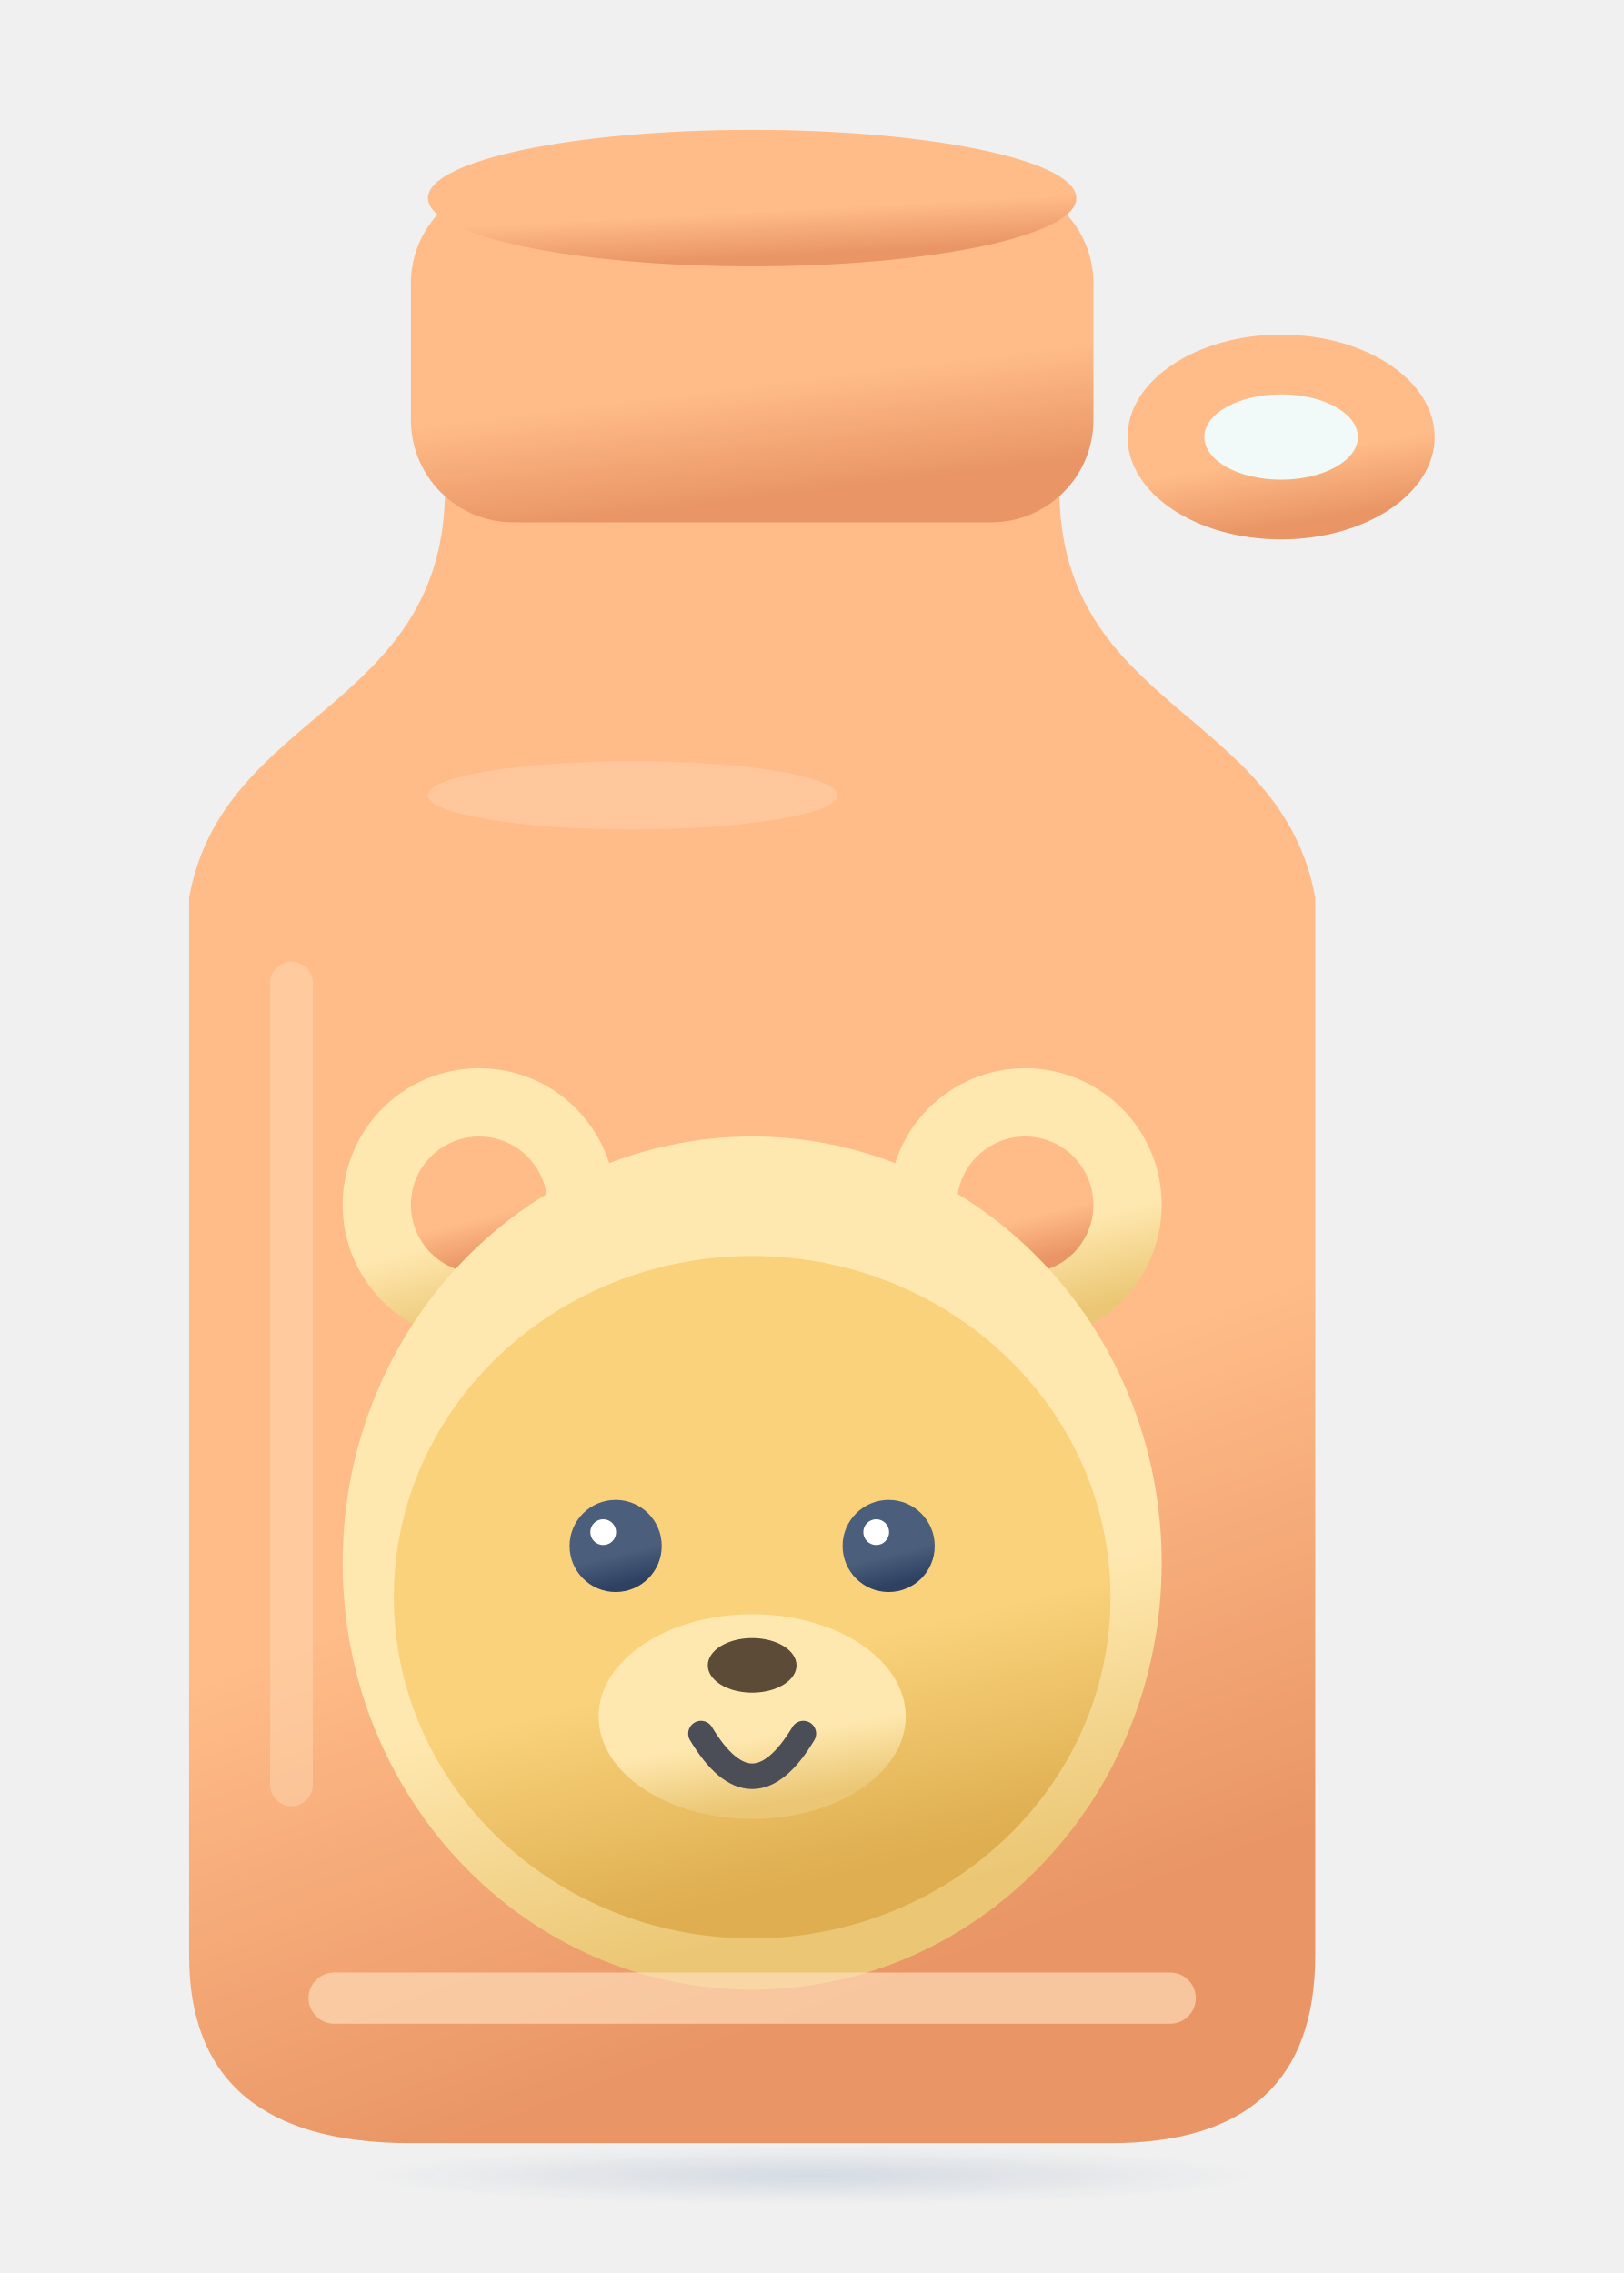
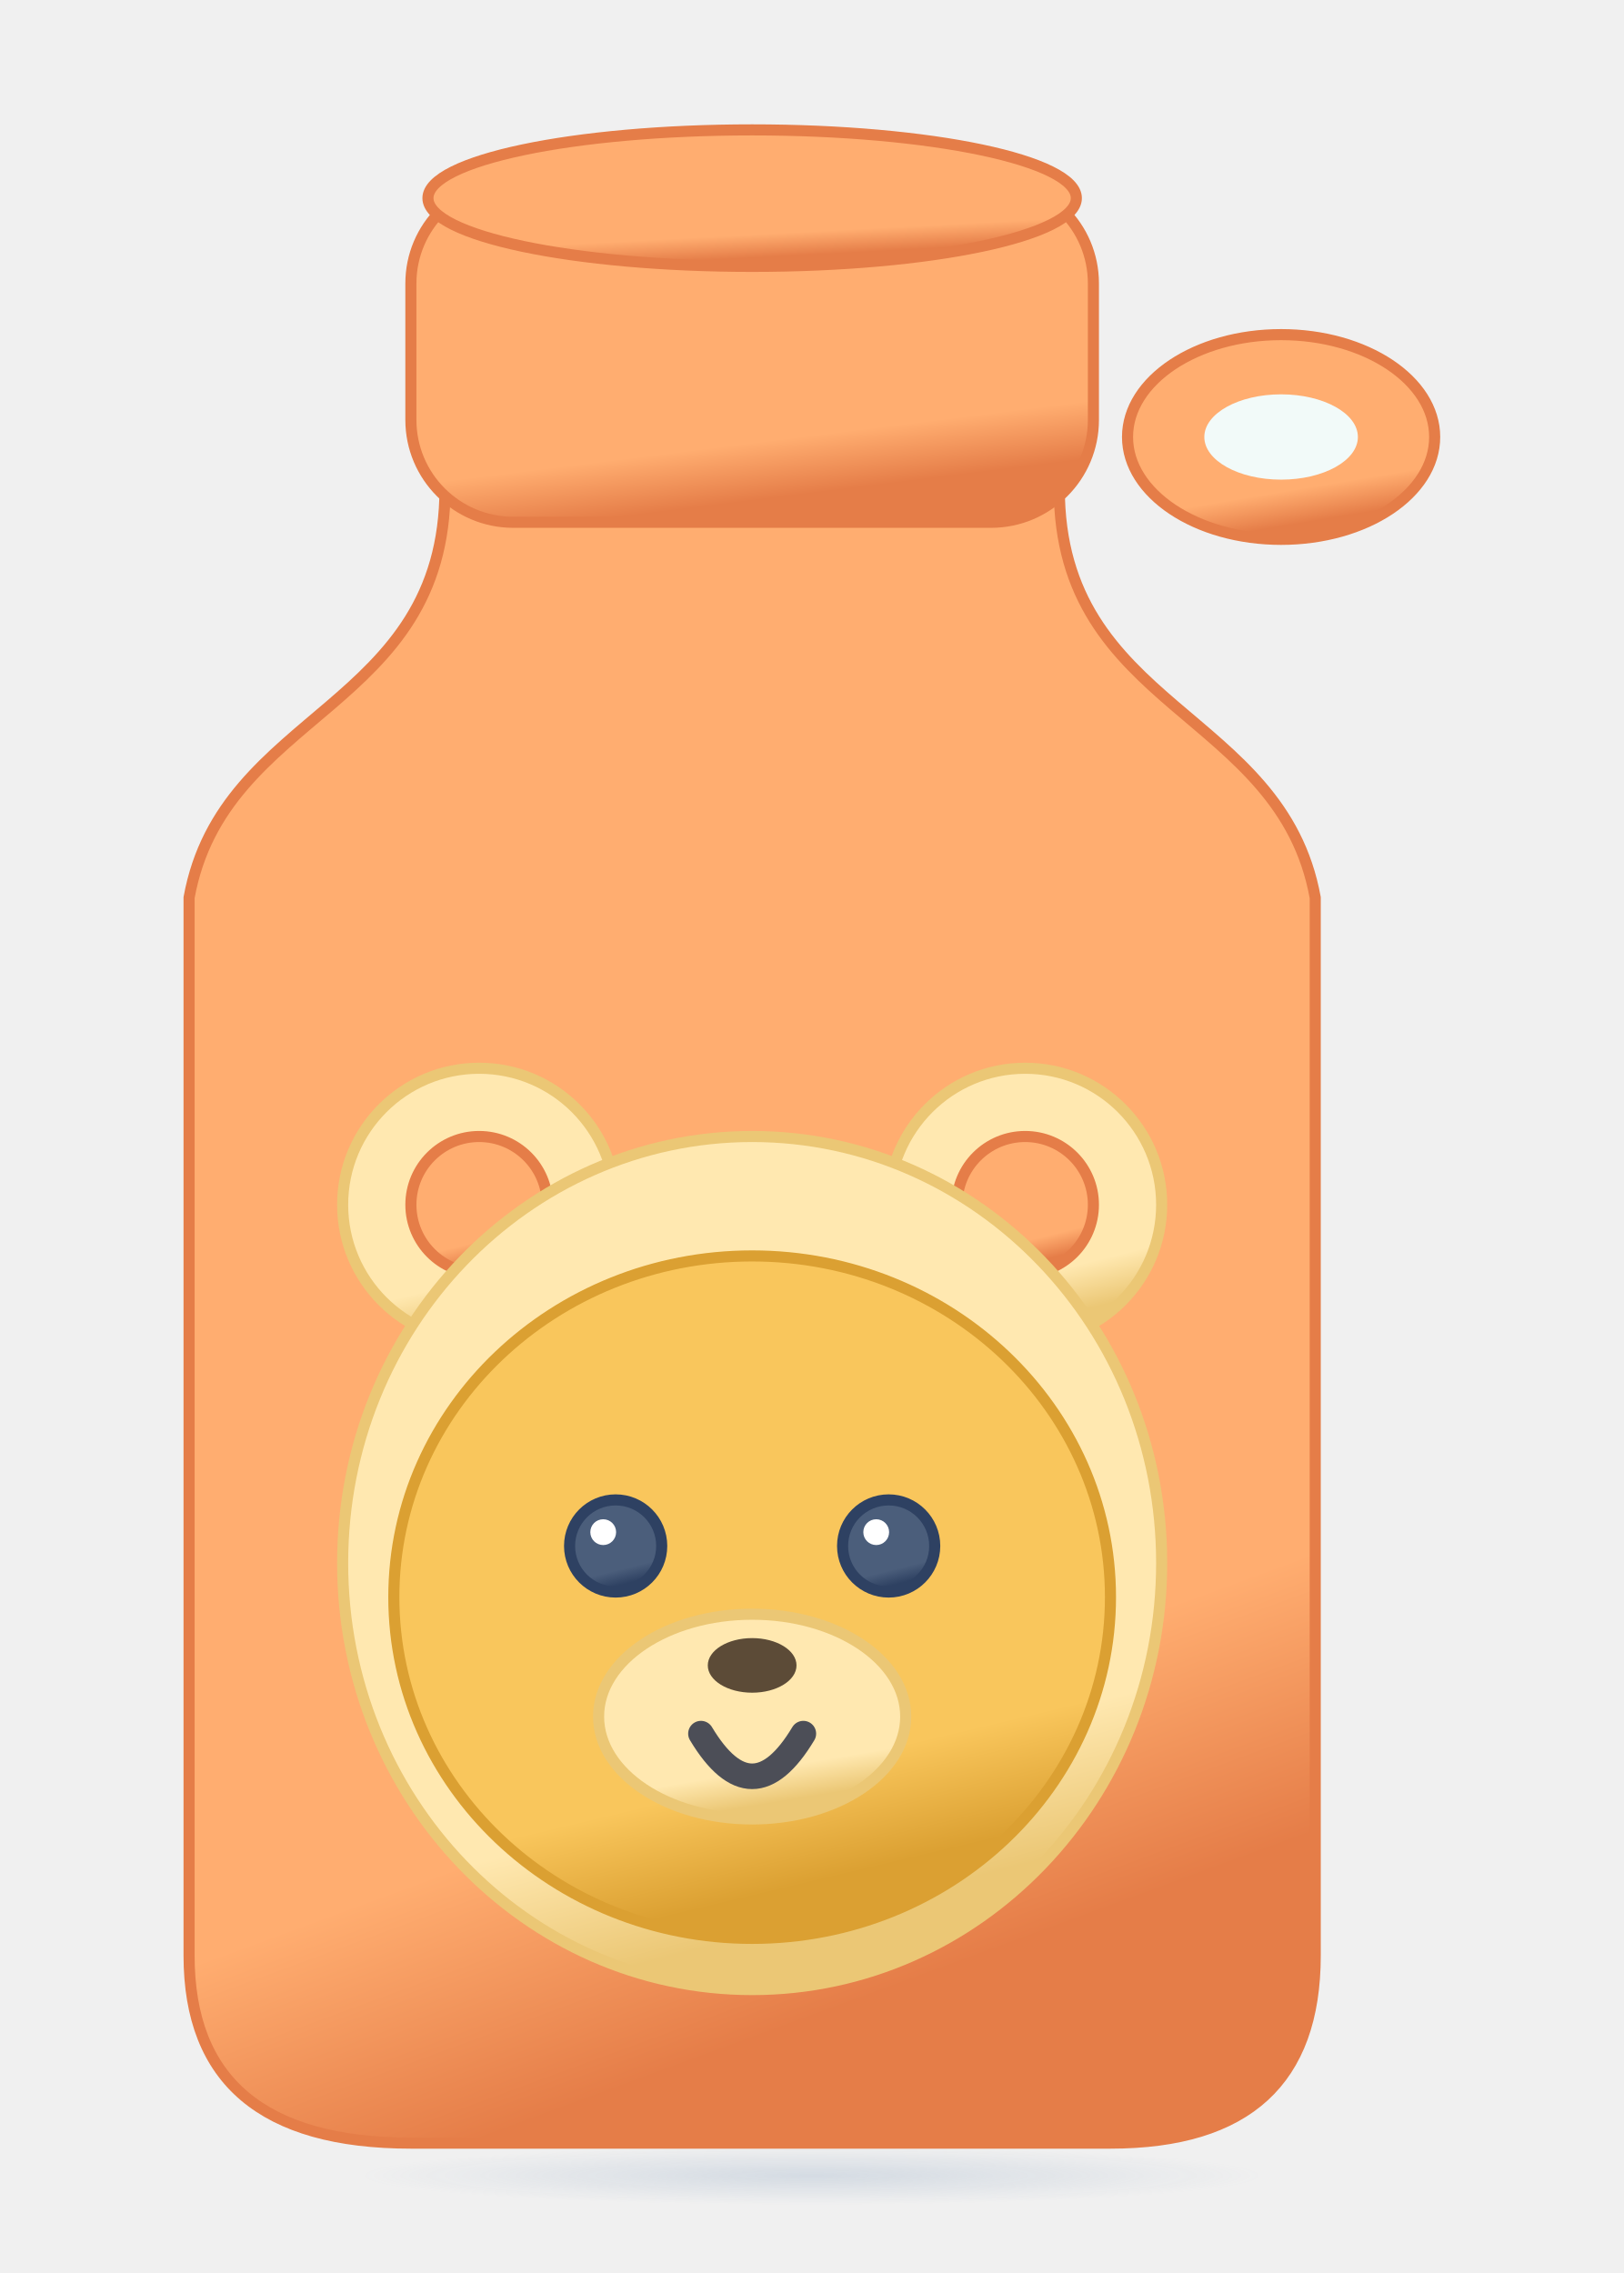
<svg xmlns="http://www.w3.org/2000/svg" viewBox="0 0 100 140" width="100" height="140" preserveAspectRatio="xMidYMid meet">
  <defs>
    <linearGradient id="orange" x1="0" y1="0" x2=".25" y2="1">
-       <stop stop-color="#ffbc88" />
-       <stop offset=".68" stop-color="#ffbc88" />
-       <stop offset="1" stop-color="#e99565" />
+       <stop stop-color="#ffad70" />
+       <stop offset=".84" stop-color="#ffad70" />
+       <stop offset="1" stop-color="#e57d48" />
    </linearGradient>
    <linearGradient id="cream" x1="0" y1="0" x2=".25" y2="1">
      <stop stop-color="#ffe8b0" />
-       <stop offset=".68" stop-color="#ffe8b0" />
+       <stop offset=".84" stop-color="#ffe8b0" />
      <stop offset="1" stop-color="#ebc775" />
    </linearGradient>
    <linearGradient id="gold" x1="0" y1="0" x2=".25" y2="1">
-       <stop stop-color="#f9d27b" />
-       <stop offset=".68" stop-color="#f9d27b" />
-       <stop offset="1" stop-color="#deae50" />
+       <stop stop-color="#f9c65c" />
+       <stop offset=".84" stop-color="#f9c65c" />
+       <stop offset="1" stop-color="#dba032" />
    </linearGradient>
    <linearGradient id="dark" x1="0" y1="0" x2=".25" y2="1">
      <stop stop-color="#4b5e7b" />
-       <stop offset=".68" stop-color="#4b5e7b" />
+       <stop offset=".84" stop-color="#4b5e7b" />
      <stop offset="1" stop-color="#2e4162" />
    </linearGradient>
    <radialGradient id="floor-shadow">
      <stop stop-color="#6486ad" stop-opacity=".2" />
      <stop offset=".5" stop-color="#6486ad" stop-opacity=".1" />
      <stop offset="1" stop-color="#6486ad" stop-opacity="0" />
    </radialGradient>
  </defs>
  <ellipse cx="50.0" cy="134" rx="28" ry="1.8" fill="url(#floor-shadow)" />
  <g id="item-model" transform="translate(-6.220339 -4.610169) scale(1.050847)">
-     <ellipse cx="81" cy="30" rx="9" ry="6" fill="url(#orange)" />
+     <ellipse cx="81" cy="30" rx="9" ry="6" fill="url(#orange)" stroke="#e57d48" stroke-width=".65" stroke-linejoin="round" />
    <ellipse cx="81" cy="30" rx="4.5" ry="2.5" fill="#f2faf9" />
-     <path d="M32 33 C32 46 19 46 17 57 L17 119 Q17 130 30 130 L71 130 Q83 130 83 119 L83 57 C81 46 68 46 68 33Z" fill="url(#orange)" />
-     <rect x="30" y="15" width="40" height="20" rx="6" fill="url(#orange)" />
-     <ellipse cx="50" cy="16" rx="19" ry="4" fill="url(#orange)" />
-     <ellipse cx="43" cy="51" rx="12" ry="2" fill="#fff" opacity=".16" />
-     <path d="M23 62 V109" fill="none" stroke="#ffe0bd" stroke-width="2.5" stroke-linecap="round" stroke-linejoin="round" opacity=".4" />
-     <circle cx="34" cy="75" r="8" fill="url(#cream)" />
-     <circle cx="66" cy="75" r="8" fill="url(#cream)" />
-     <circle cx="34" cy="75" r="4" fill="url(#orange)" />
-     <circle cx="66" cy="75" r="4" fill="url(#orange)" />
-     <ellipse cx="50" cy="96" rx="24" ry="25" fill="url(#cream)" />
-     <ellipse cx="50" cy="98" rx="21" ry="20" fill="url(#gold)" />
-     <circle cx="42" cy="95" r="2.7" fill="url(#dark)" />
+     <path d="M32 33 C32 46 19 46 17 57 L17 119 Q17 130 30 130 L71 130 Q83 130 83 119 L83 57 C81 46 68 46 68 33Z" fill="url(#orange)" stroke="#e57d48" stroke-width=".65" stroke-linejoin="round" />
+     <rect x="30" y="15" width="40" height="20" rx="6" fill="url(#orange)" stroke="#e57d48" stroke-width=".65" stroke-linejoin="round" />
+     <ellipse cx="50" cy="16" rx="19" ry="4" fill="url(#orange)" stroke="#e57d48" stroke-width=".65" stroke-linejoin="round" />
+     <circle cx="34" cy="75" r="8" fill="url(#cream)" stroke="#ebc775" stroke-width=".65" stroke-linejoin="round" />
+     <circle cx="66" cy="75" r="8" fill="url(#cream)" stroke="#ebc775" stroke-width=".65" stroke-linejoin="round" />
+     <circle cx="34" cy="75" r="4" fill="url(#orange)" stroke="#e57d48" stroke-width=".65" stroke-linejoin="round" />
+     <circle cx="66" cy="75" r="4" fill="url(#orange)" stroke="#e57d48" stroke-width=".65" stroke-linejoin="round" />
+     <ellipse cx="50" cy="96" rx="24" ry="25" fill="url(#cream)" stroke="#ebc775" stroke-width=".65" stroke-linejoin="round" />
+     <ellipse cx="50" cy="98" rx="21" ry="20" fill="url(#gold)" stroke="#dba032" stroke-width=".65" stroke-linejoin="round" />
+     <circle cx="42" cy="95" r="2.7" fill="url(#dark)" stroke="#2e4162" stroke-width=".65" stroke-linejoin="round" />
    <circle cx="41.271" cy="94.19" r="0.756" fill="#fff" />
-     <circle cx="58" cy="95" r="2.7" fill="url(#dark)" />
+     <circle cx="58" cy="95" r="2.7" fill="url(#dark)" stroke="#2e4162" stroke-width=".65" stroke-linejoin="round" />
    <circle cx="57.271" cy="94.19" r="0.756" fill="#fff" />
-     <ellipse cx="50" cy="105" rx="9" ry="6" fill="url(#cream)" />
+     <ellipse cx="50" cy="105" rx="9" ry="6" fill="url(#cream)" stroke="#ebc775" stroke-width=".65" stroke-linejoin="round" />
    <ellipse cx="50" cy="102" rx="2.6" ry="1.6" fill="#5c4b37" />
    <path d="M47 106 Q50 111 53 106" fill="none" stroke="#4c4e57" stroke-width="1.5" stroke-linecap="round" stroke-linejoin="round" />
-     <rect x="24" y="120" width="52" height="3" rx="1.5" fill="#ffe0bd" opacity=".65" />
  </g>
</svg>
